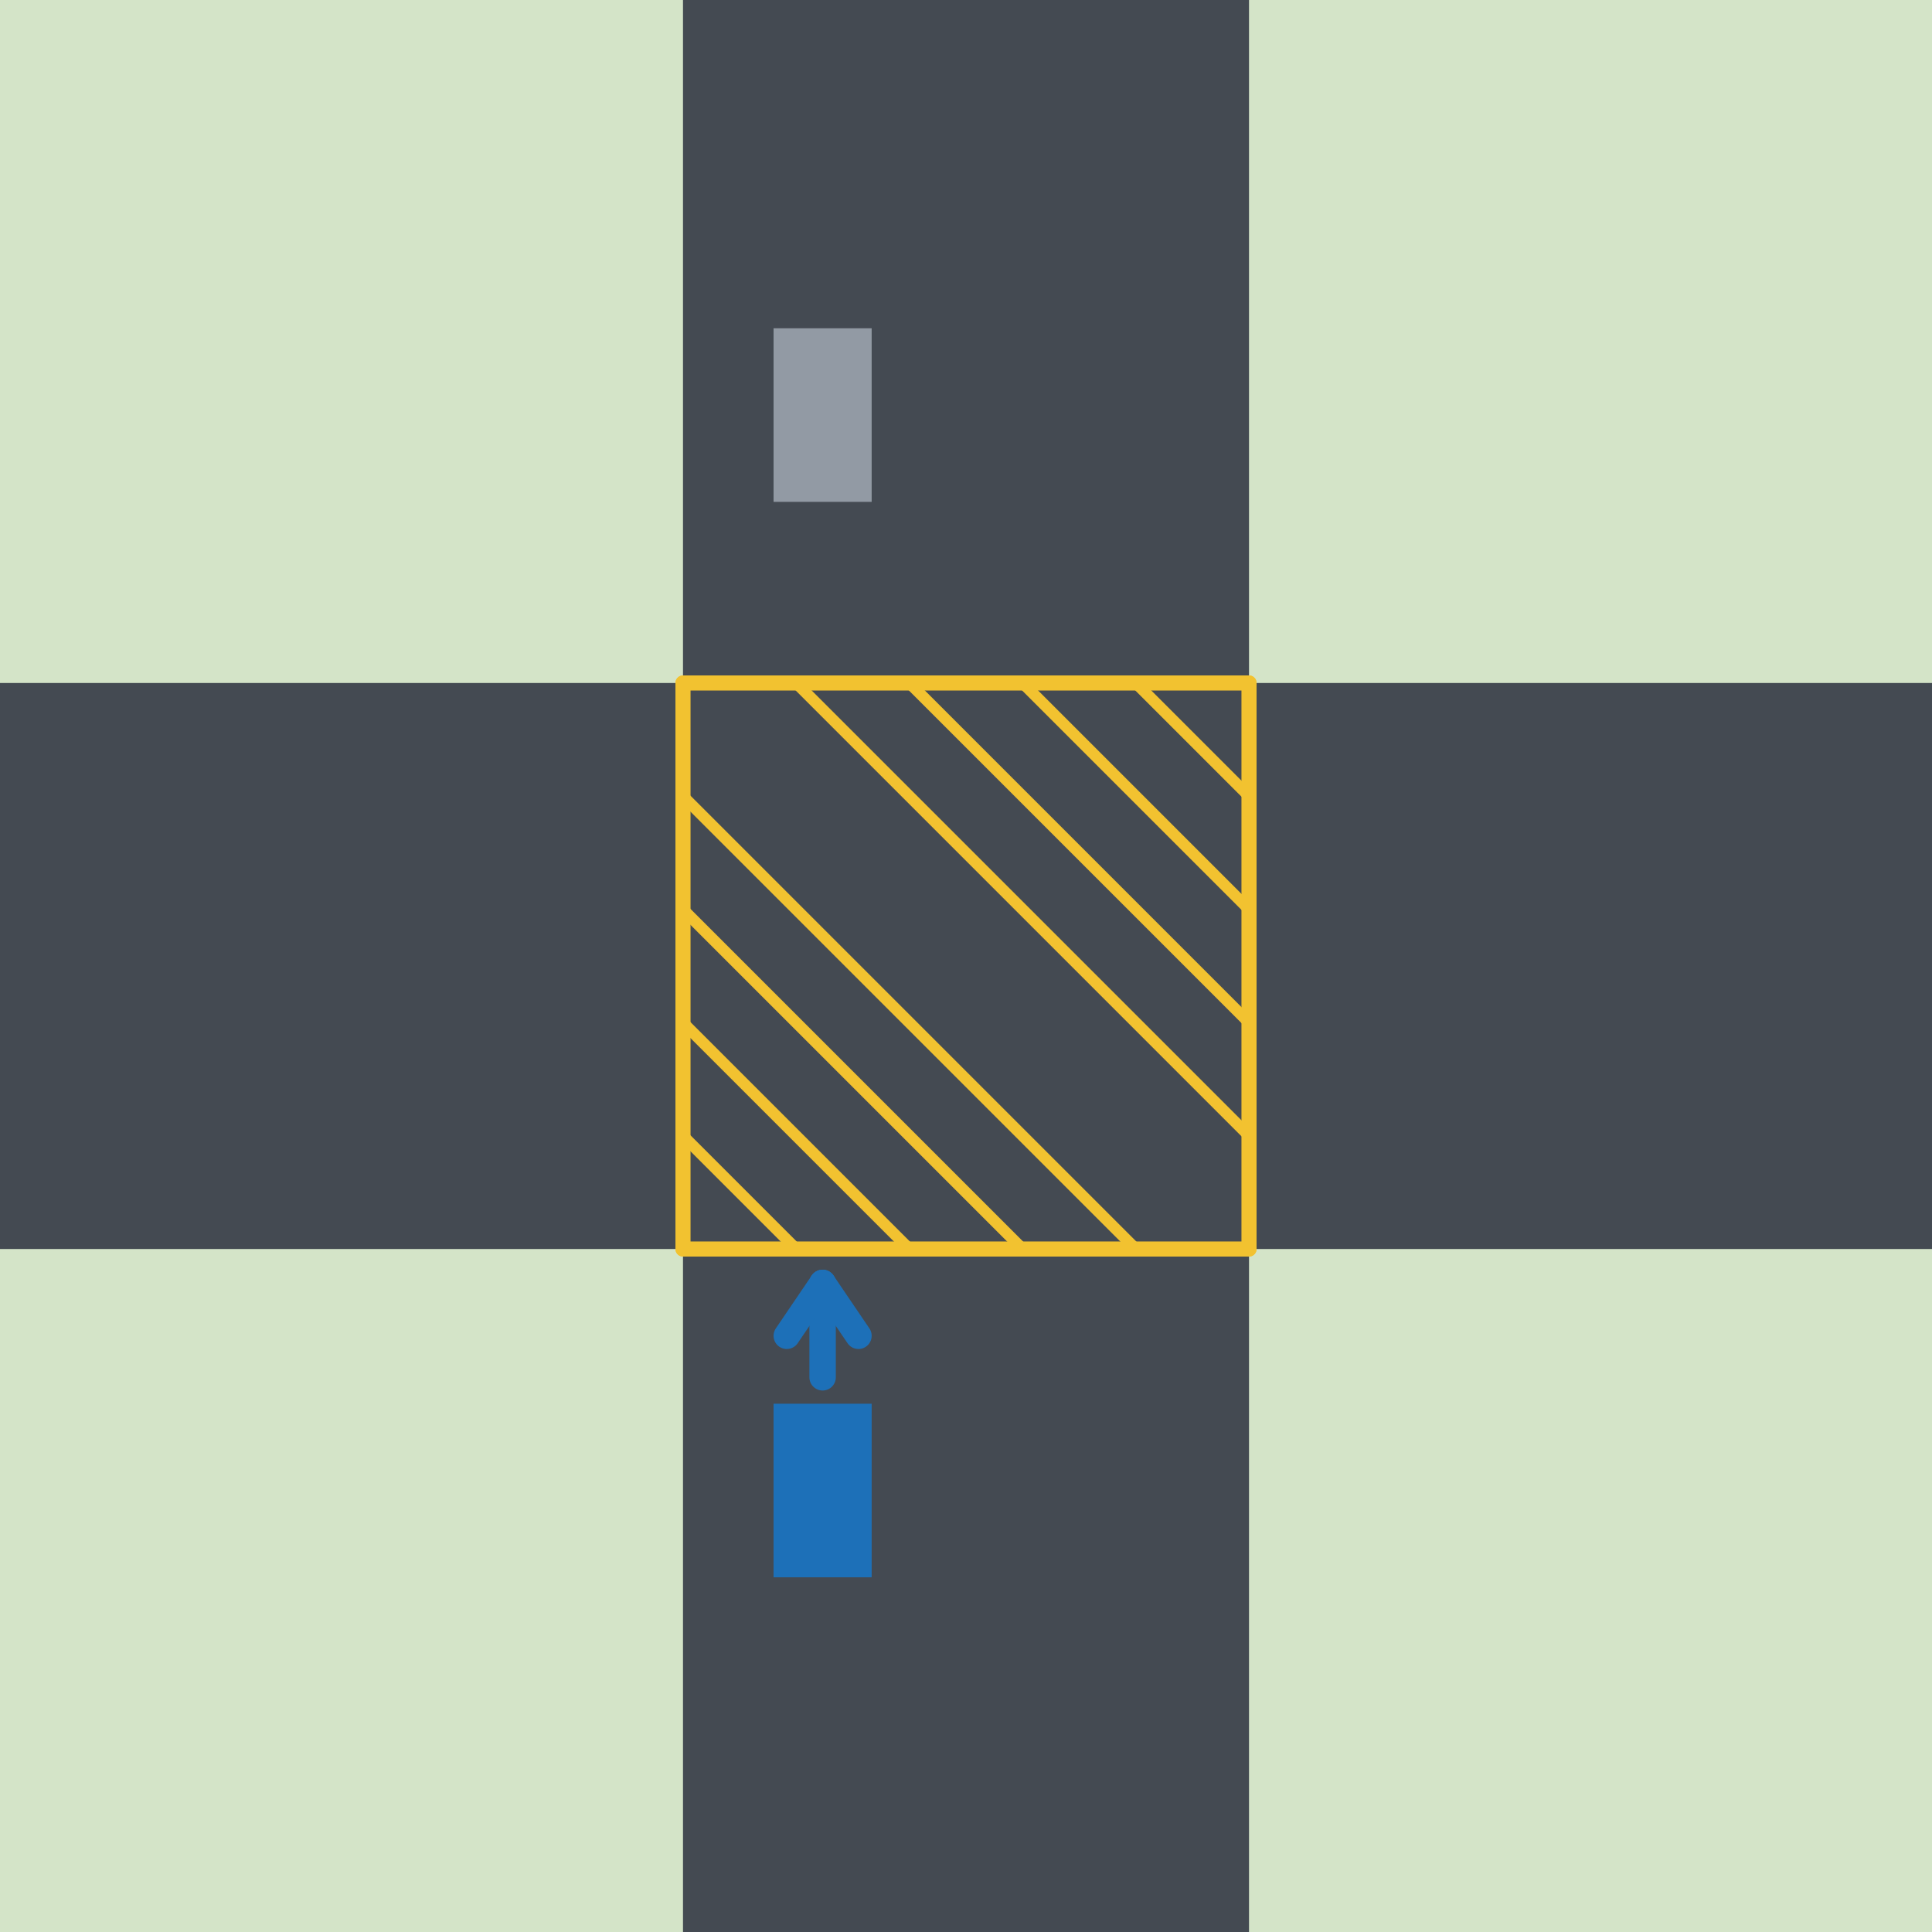
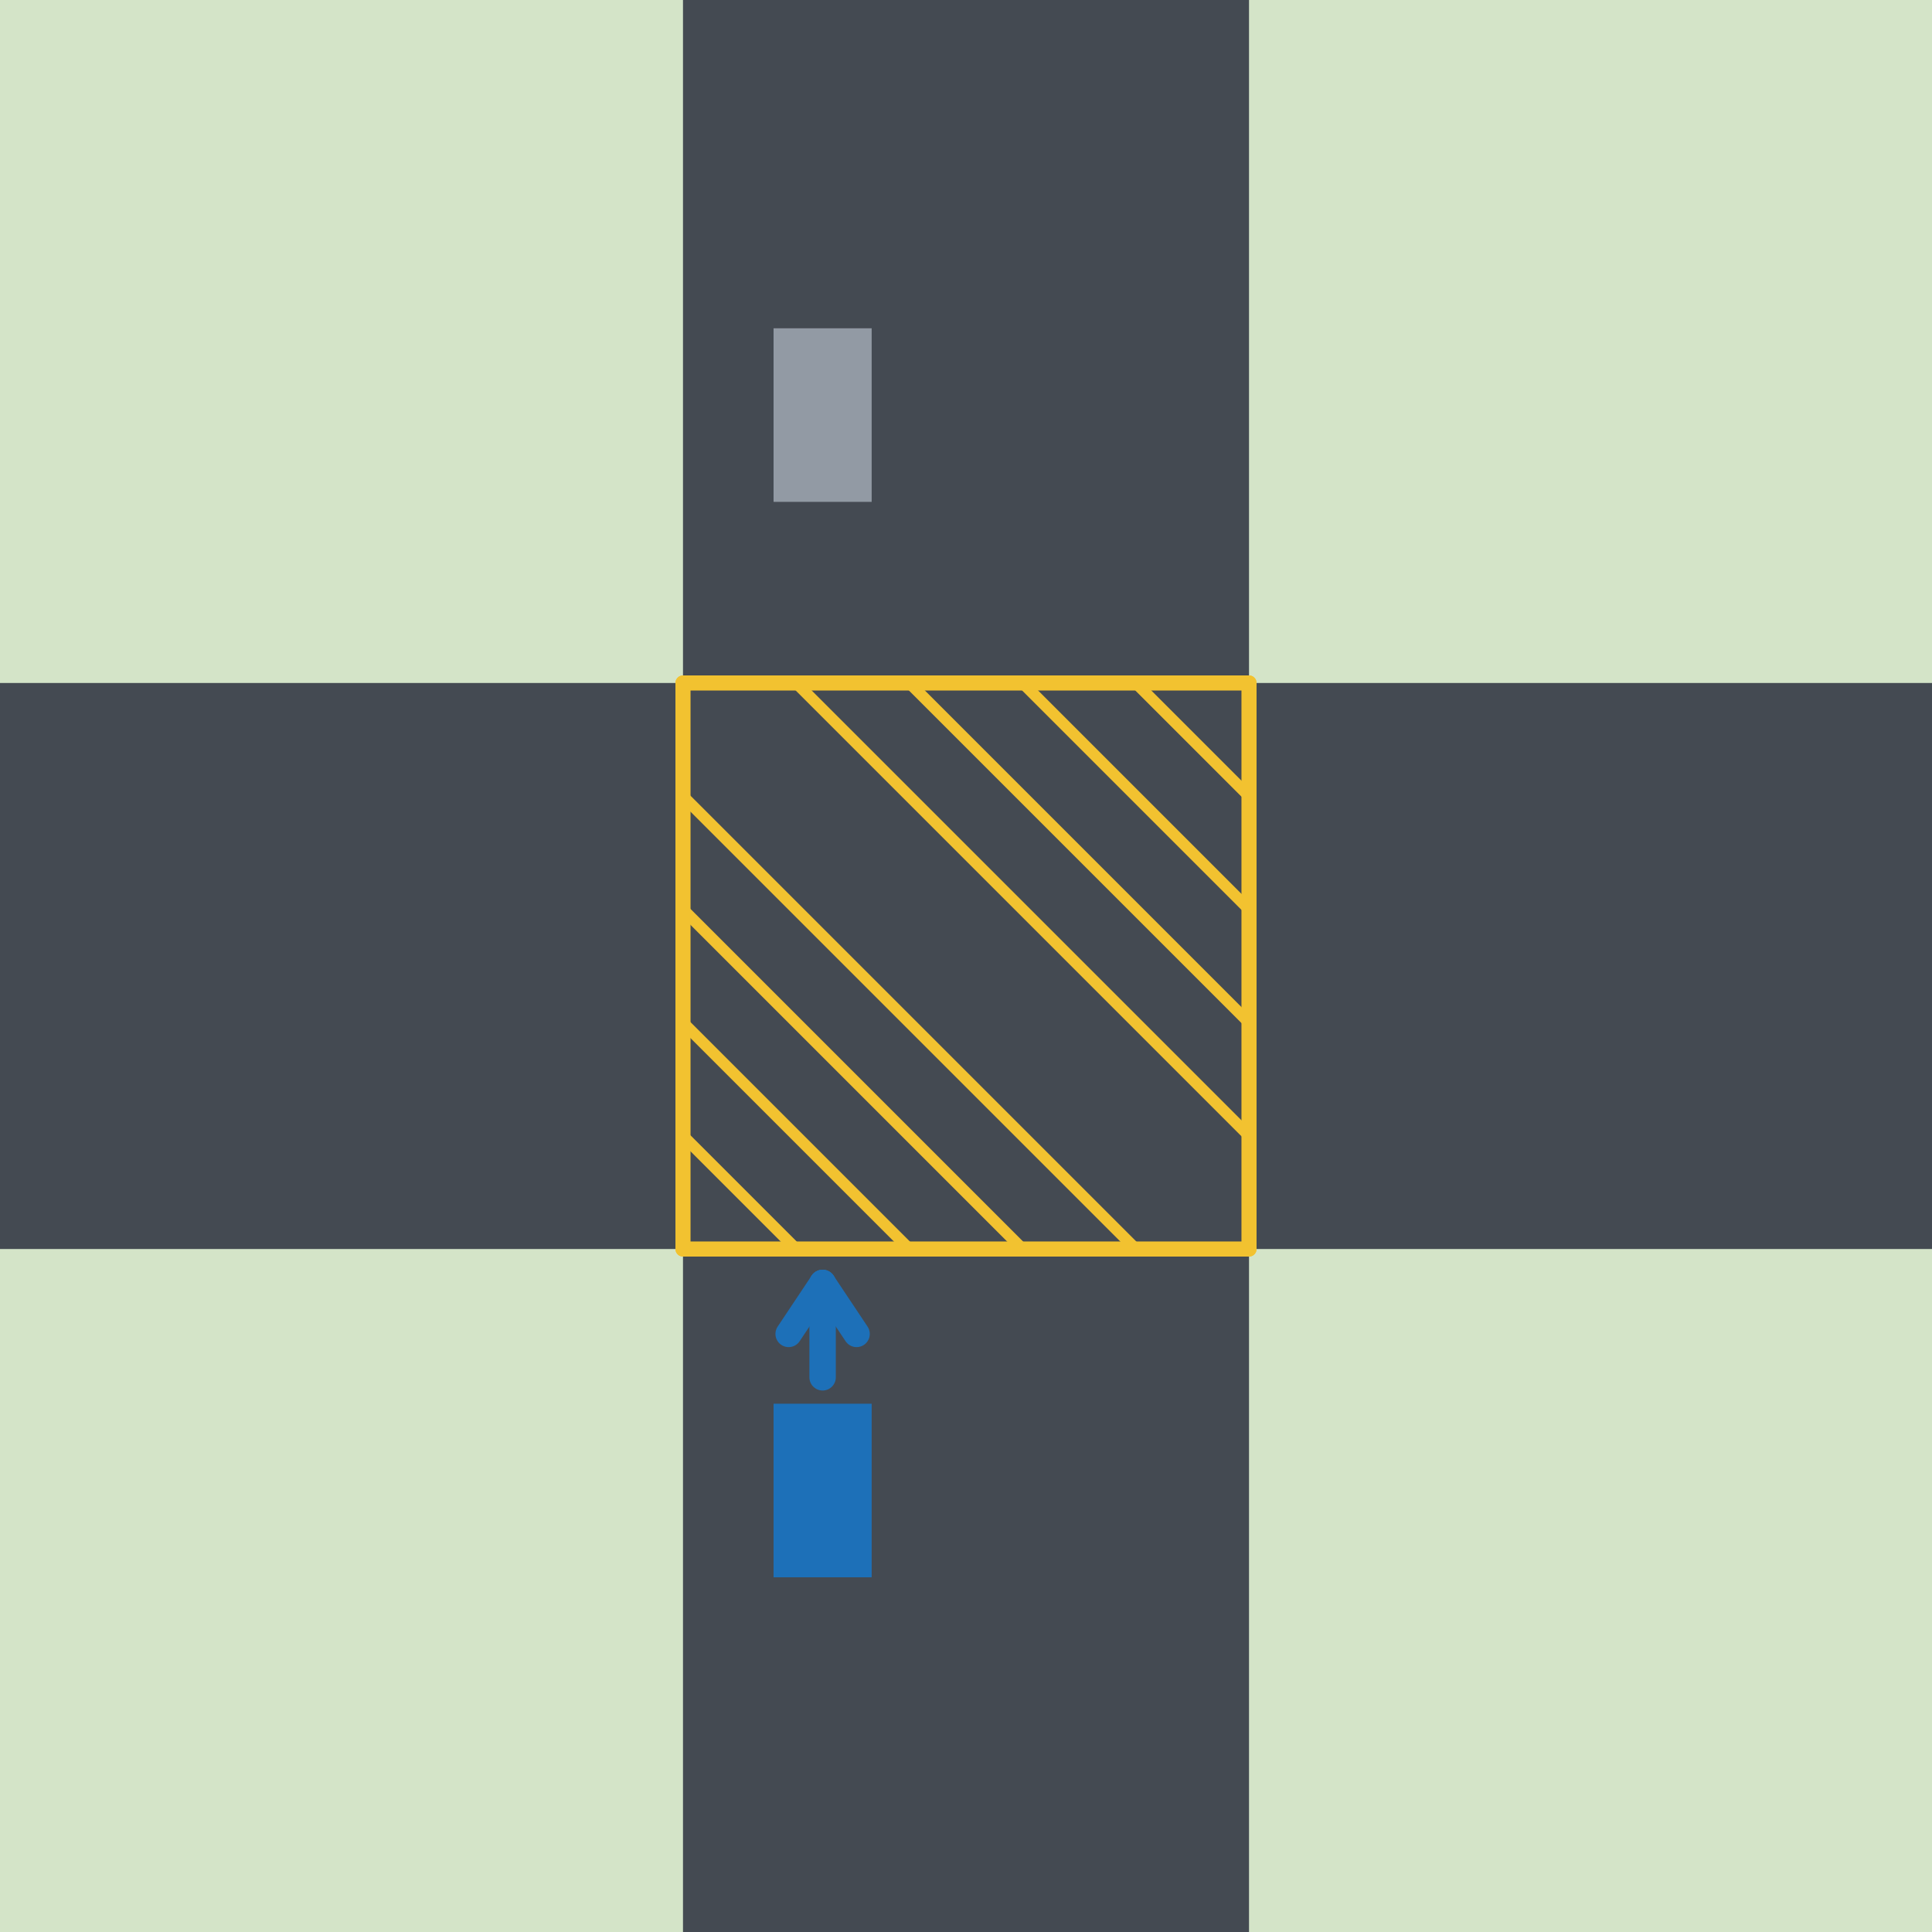
<svg xmlns="http://www.w3.org/2000/svg" viewBox="0 0 1024 1024">
  <rect width="1024" height="1024" fill="#d4e4c8" />
  <rect x="362" y="0" width="300" height="1024" fill="#444a52" />
  <rect x="0" y="362" width="1024" height="300" fill="#444a52" />
  <line x1="362" y1="362" x2="662" y2="362" stroke="#f2c230" stroke-width="8" stroke-linecap="round" />
  <line x1="662" y1="362" x2="662" y2="662" stroke="#f2c230" stroke-width="8" stroke-linecap="round" />
  <line x1="662" y1="662" x2="362" y2="662" stroke="#f2c230" stroke-width="8" stroke-linecap="round" />
  <line x1="362" y1="662" x2="362" y2="362" stroke="#f2c230" stroke-width="8" stroke-linecap="round" />
  <line x1="422" y1="362" x2="662" y2="602" stroke="#f2c230" stroke-width="6" stroke-linecap="round" />
  <line x1="362" y1="422" x2="602" y2="662" stroke="#f2c230" stroke-width="6" stroke-linecap="round" />
  <line x1="482" y1="362" x2="662" y2="542" stroke="#f2c230" stroke-width="6" stroke-linecap="round" />
  <line x1="362" y1="482" x2="542" y2="662" stroke="#f2c230" stroke-width="6" stroke-linecap="round" />
  <line x1="542" y1="362" x2="662" y2="482" stroke="#f2c230" stroke-width="6" stroke-linecap="round" />
  <line x1="362" y1="542" x2="482" y2="662" stroke="#f2c230" stroke-width="6" stroke-linecap="round" />
  <line x1="602" y1="362" x2="662" y2="422" stroke="#f2c230" stroke-width="6" stroke-linecap="round" />
  <line x1="362" y1="602" x2="422" y2="662" stroke="#f2c230" stroke-width="6" stroke-linecap="round" />
  <rect x="410" y="174" width="52" height="92" fill="#929aa4" />
  <rect x="410" y="744" width="52" height="92" fill="#1d70b8" />
  <line x1="436" y1="730" x2="436" y2="680" stroke="#1d70b8" stroke-width="14" stroke-linecap="round" />
-   <line x1="436" y1="680" x2="455" y2="708" stroke="#1d70b8" stroke-width="14" stroke-linecap="round" />
-   <line x1="436" y1="680" x2="417" y2="708" stroke="#1d70b8" stroke-width="14" stroke-linecap="round" />
+   <line x1="436" y1="680" x2="454" y2="707" stroke="#1d70b8" stroke-width="14" stroke-linecap="round" />
+   <line x1="436" y1="680" x2="418" y2="707" stroke="#1d70b8" stroke-width="14" stroke-linecap="round" />
</svg>
